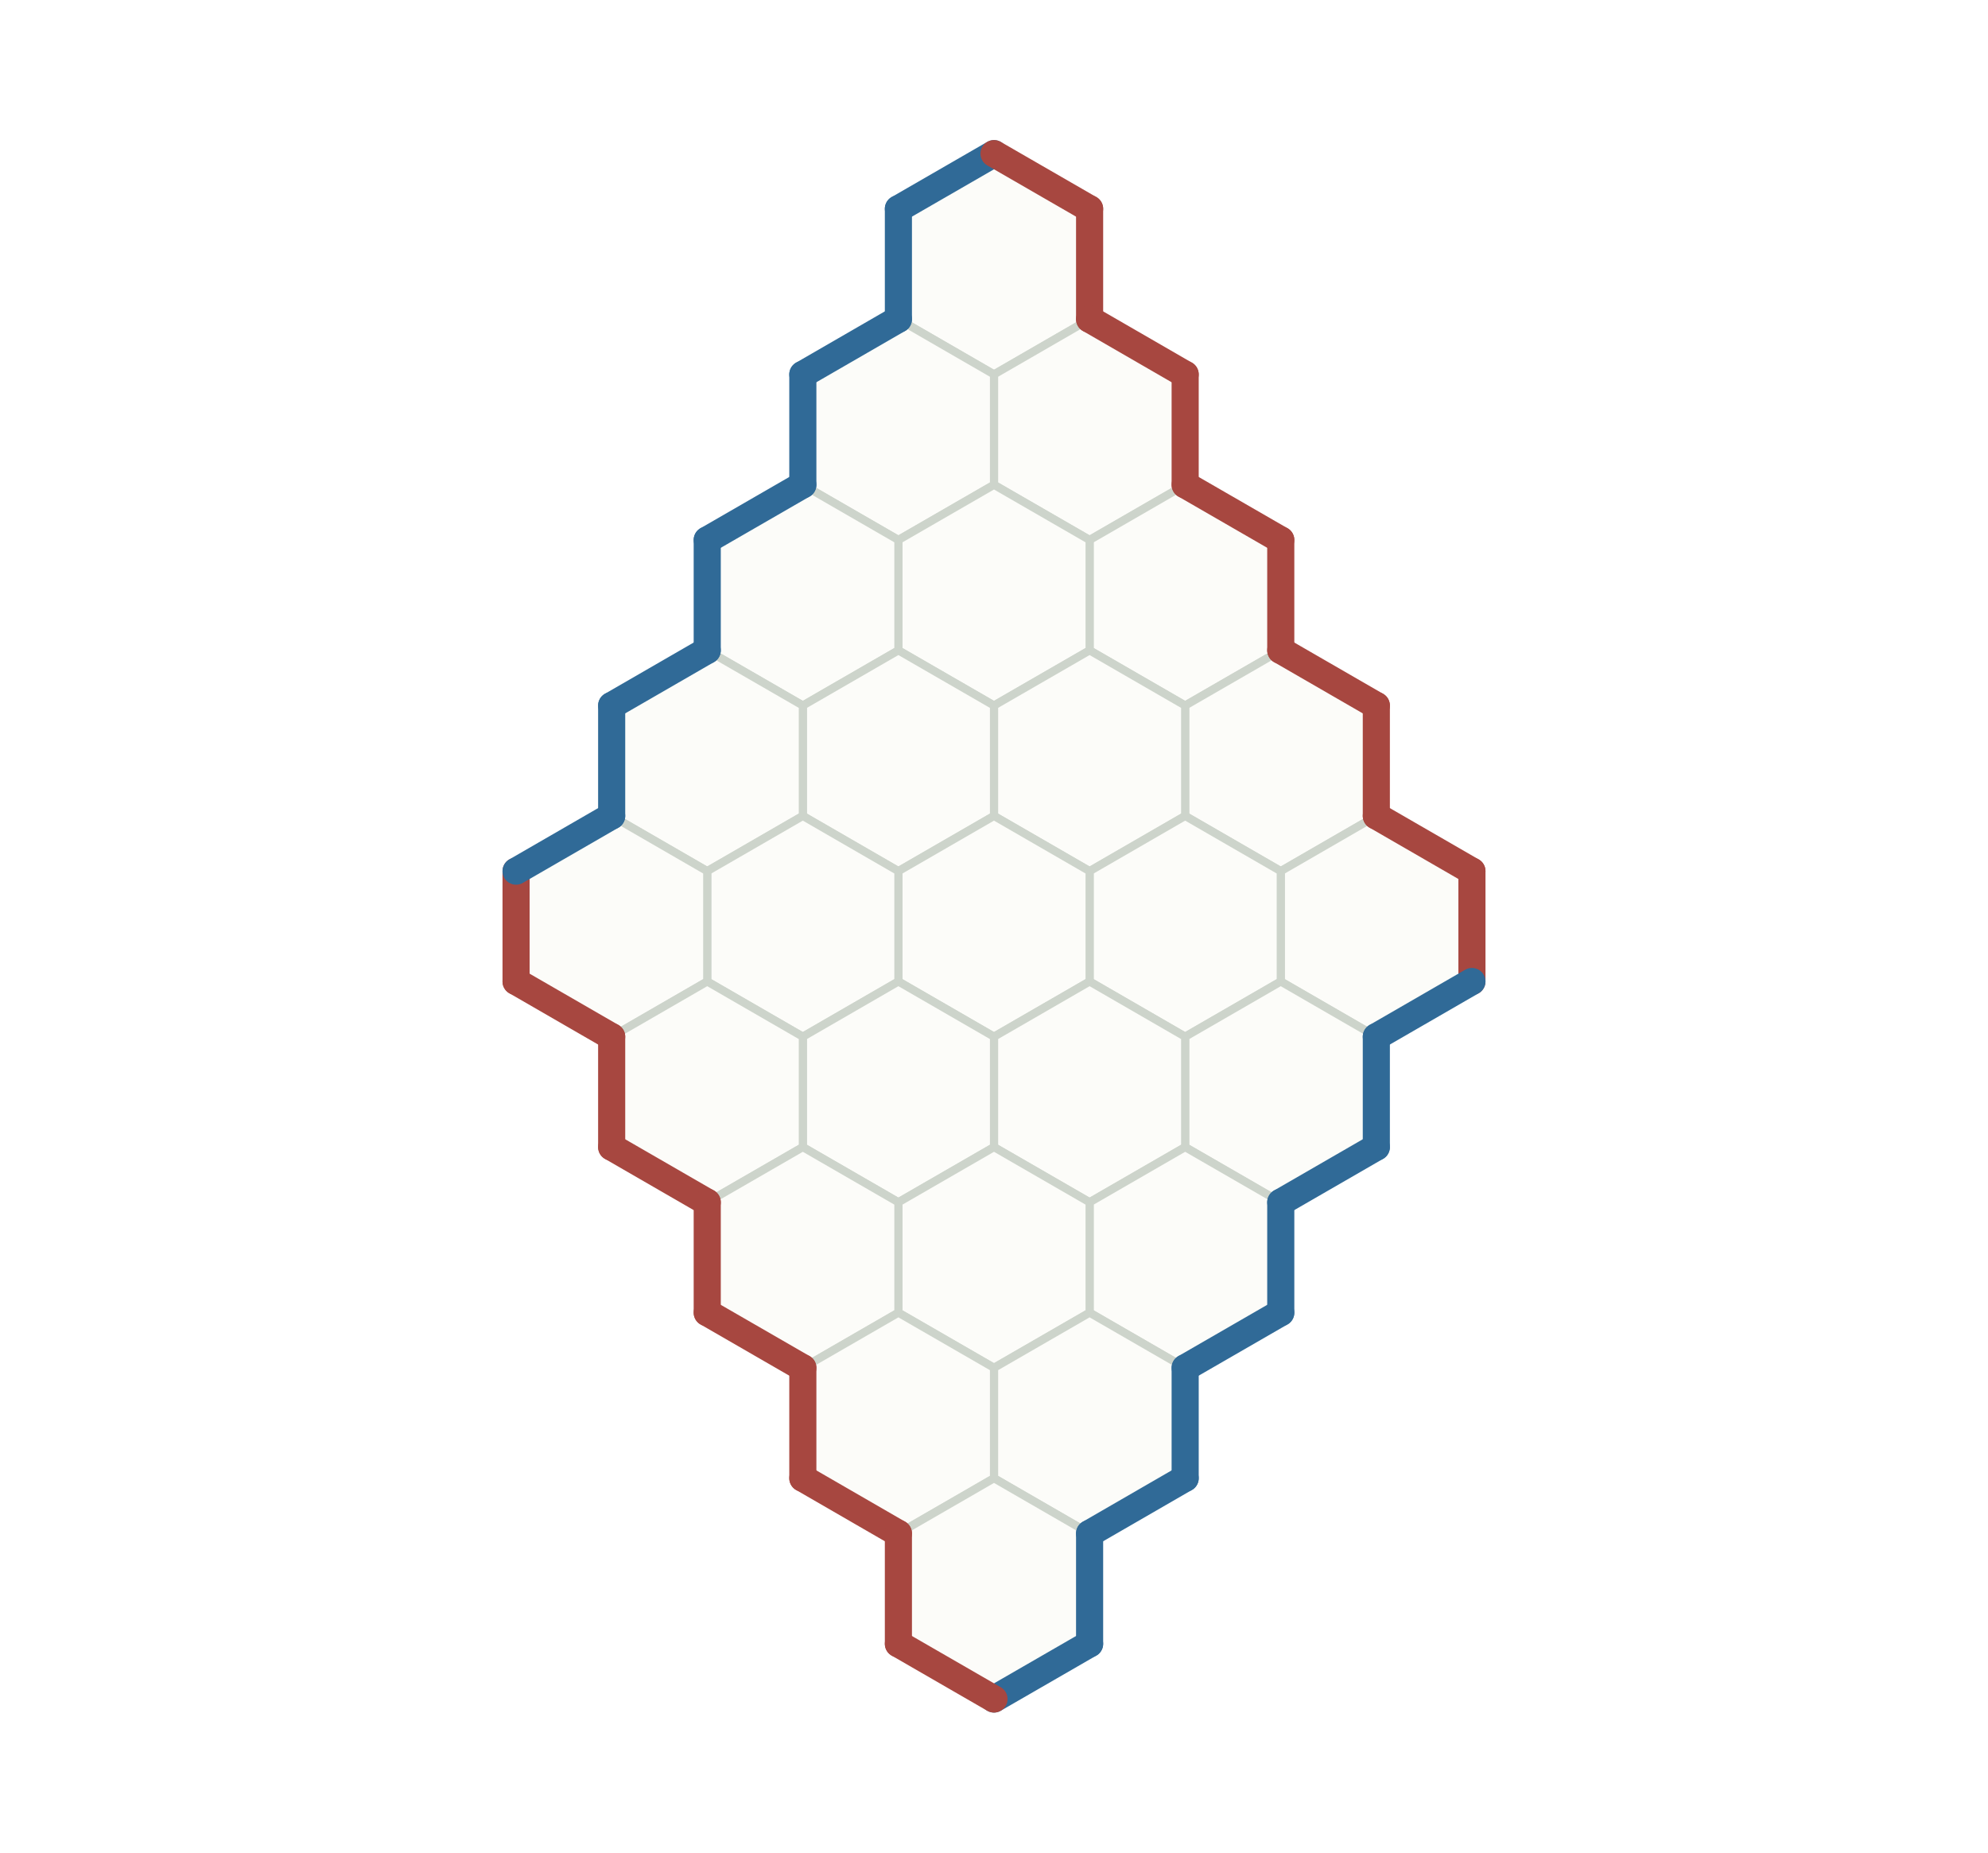
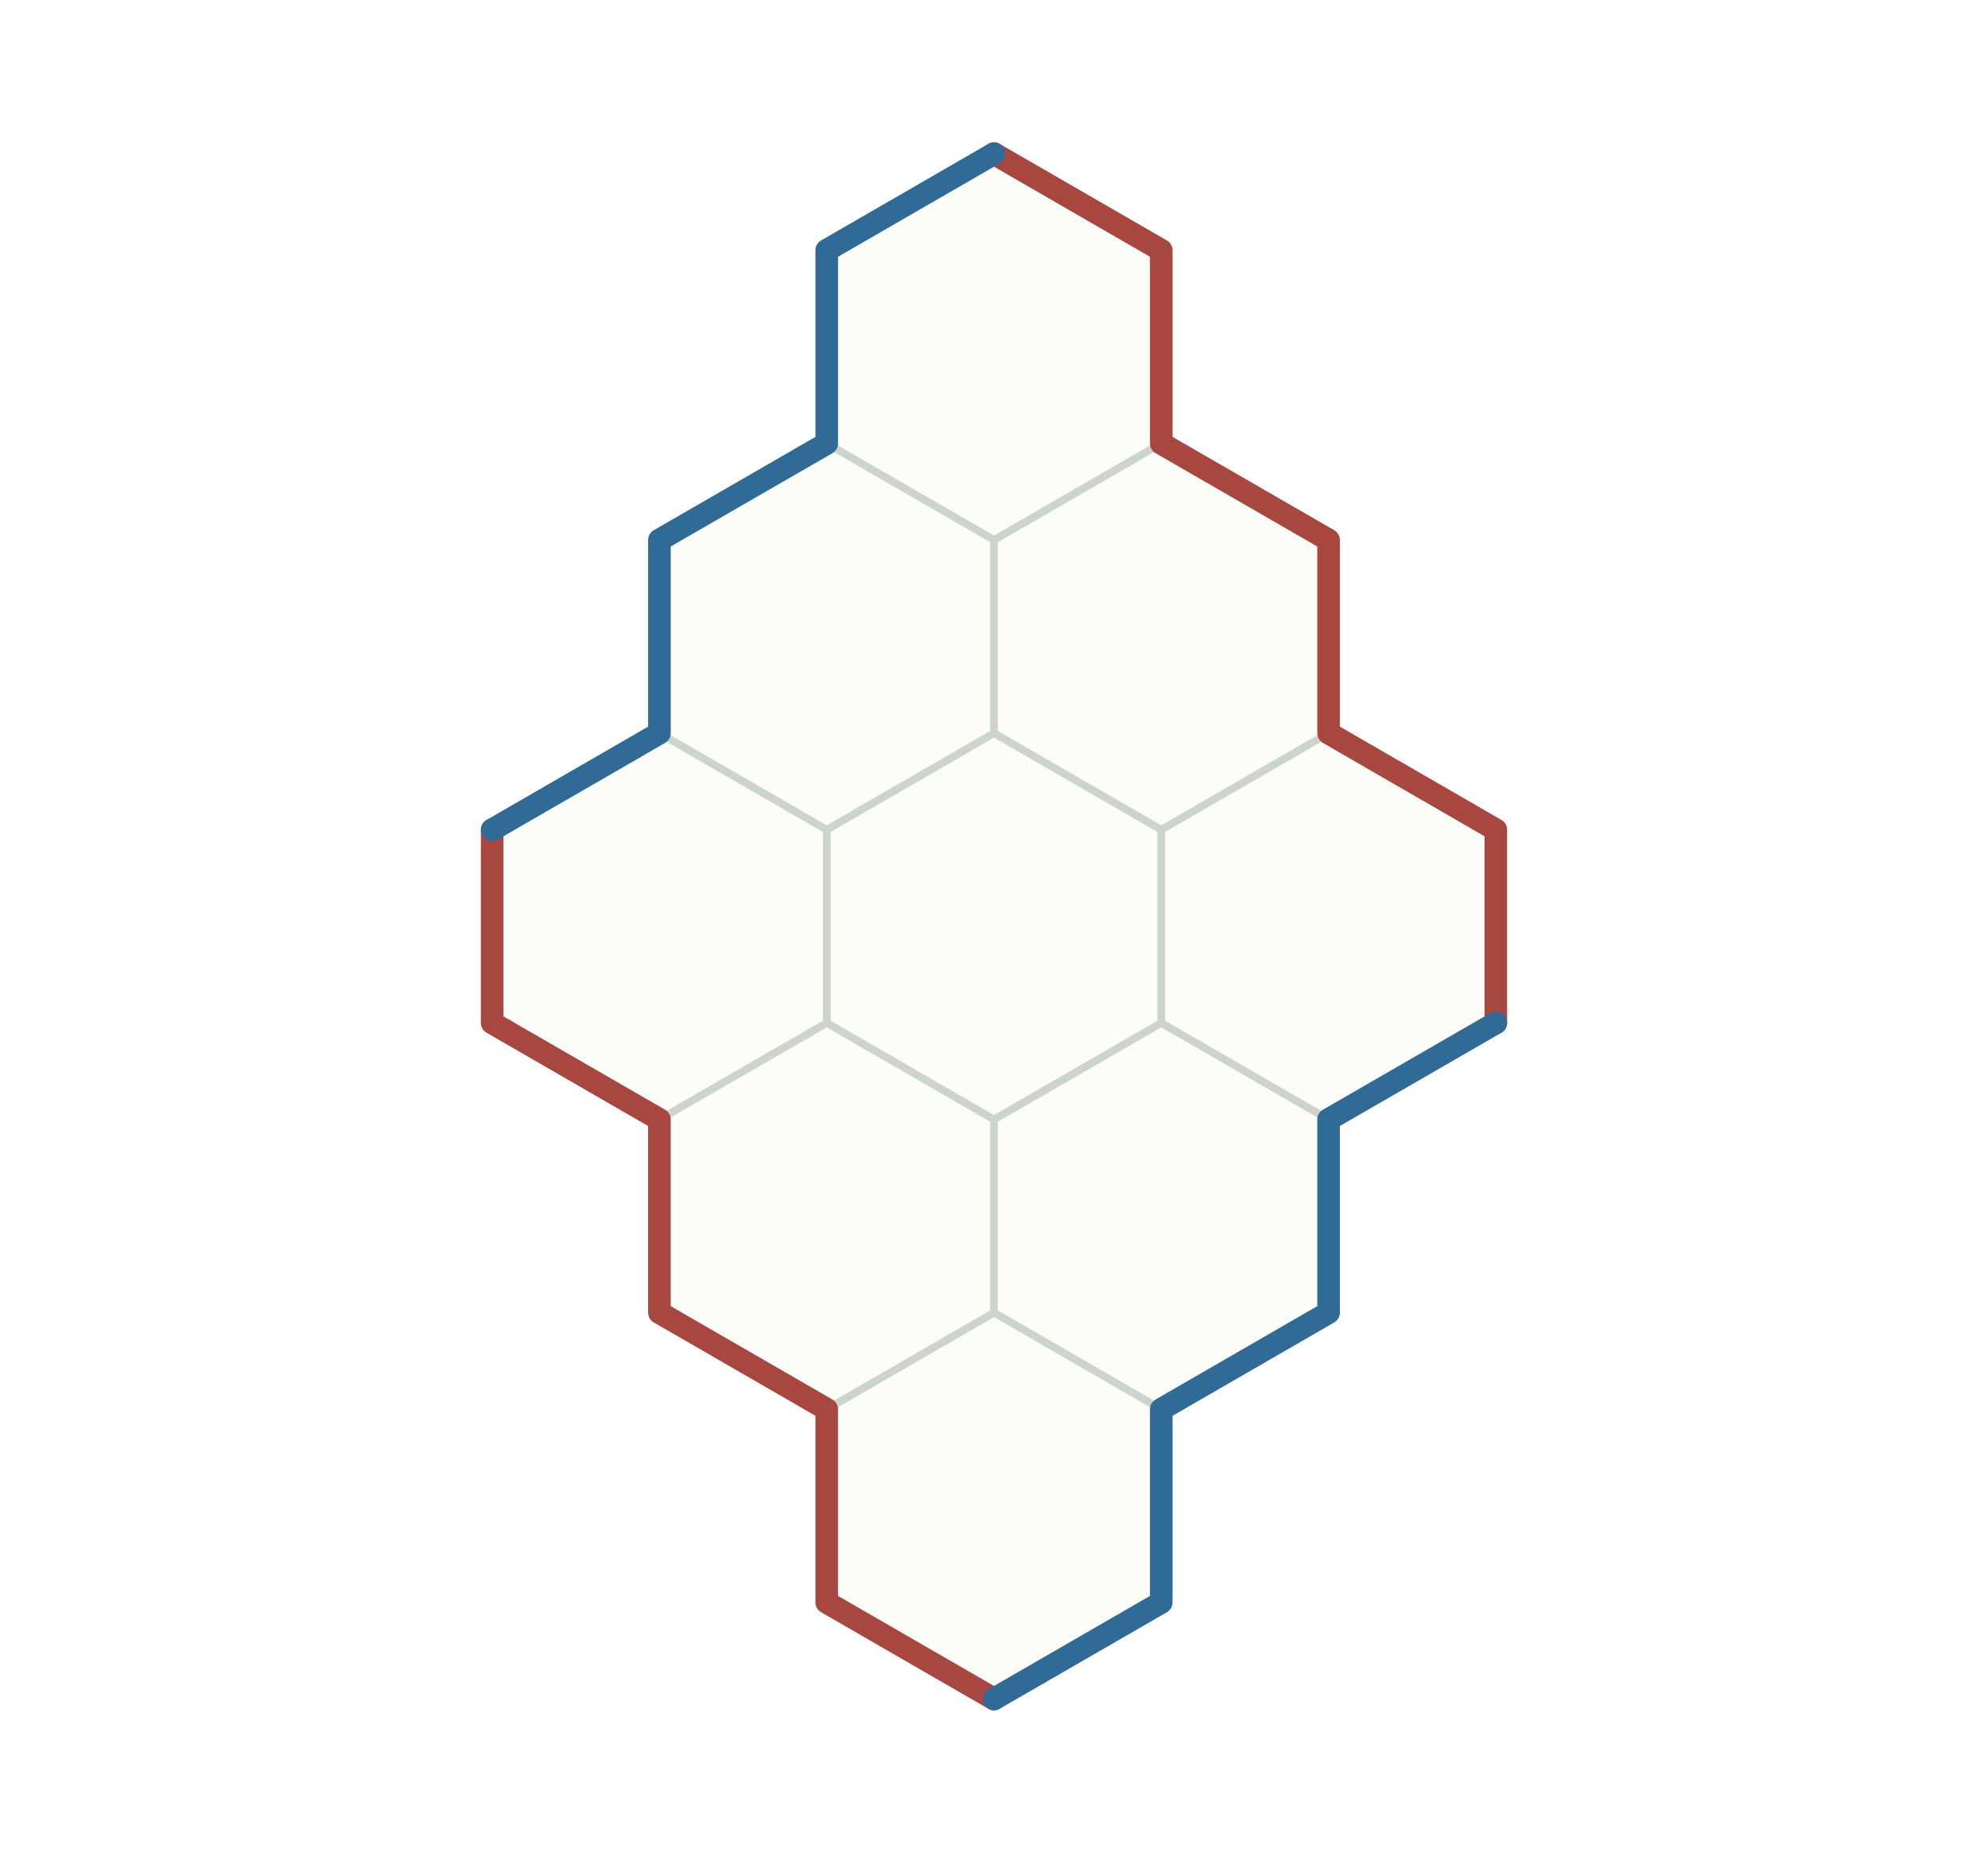
- <svg xmlns="http://www.w3.org/2000/svg" width="440" height="410" viewBox="0 0 440 410" role="img" aria-labelledby="title description">
-   <g fill="#fcfcf9" stroke="#cdd4cb" stroke-width="1.8">
-     <polygon points="241.16,46.21 241.16,70.64 220.00,82.86 198.84,70.64 198.84,46.21 220.00,34.00" />
-     <polygon points="262.31,82.86 262.31,107.29 241.16,119.50 220.00,107.29 220.00,82.86 241.16,70.64" />
-     <polygon points="283.47,119.50 283.47,143.93 262.31,156.14 241.16,143.93 241.16,119.50 262.31,107.29" />
-     <polygon points="304.62,156.14 304.62,180.57 283.47,192.79 262.31,180.57 262.31,156.14 283.47,143.93" />
-     <polygon points="325.78,192.79 325.78,217.21 304.62,229.43 283.47,217.21 283.47,192.79 304.62,180.57" />
-     <polygon points="220.00,82.86 220.00,107.29 198.84,119.50 177.69,107.29 177.69,82.86 198.84,70.64" />
-     <polygon points="241.16,119.50 241.16,143.93 220.00,156.14 198.84,143.93 198.84,119.50 220.00,107.29" />
-     <polygon points="262.31,156.14 262.31,180.57 241.16,192.79 220.00,180.57 220.00,156.14 241.16,143.93" />
-     <polygon points="283.47,192.79 283.47,217.21 262.31,229.43 241.16,217.21 241.16,192.79 262.31,180.57" />
-     <polygon points="304.62,229.43 304.62,253.86 283.47,266.07 262.31,253.86 262.31,229.43 283.47,217.21" />
-     <polygon points="198.84,119.50 198.84,143.93 177.69,156.14 156.53,143.93 156.53,119.50 177.69,107.29" />
-     <polygon points="220.00,156.14 220.00,180.57 198.84,192.79 177.69,180.57 177.69,156.14 198.84,143.93" />
-     <polygon points="241.16,192.79 241.16,217.21 220.00,229.43 198.84,217.21 198.84,192.79 220.00,180.57" />
-     <polygon points="262.31,229.43 262.31,253.86 241.16,266.07 220.00,253.86 220.00,229.43 241.16,217.21" />
-     <polygon points="283.47,266.07 283.47,290.50 262.31,302.71 241.16,290.50 241.16,266.07 262.31,253.86" />
-     <polygon points="177.69,156.14 177.69,180.57 156.53,192.79 135.38,180.57 135.38,156.14 156.53,143.93" />
-     <polygon points="198.84,192.79 198.84,217.21 177.69,229.43 156.53,217.21 156.53,192.79 177.69,180.57" />
-     <polygon points="220.00,229.43 220.00,253.86 198.84,266.07 177.69,253.86 177.69,229.43 198.84,217.21" />
-     <polygon points="241.16,266.07 241.16,290.50 220.00,302.71 198.84,290.50 198.84,266.07 220.00,253.86" />
-     <polygon points="262.31,302.71 262.31,327.14 241.16,339.36 220.00,327.14 220.00,302.71 241.16,290.50" />
-     <polygon points="156.53,192.79 156.53,217.21 135.38,229.43 114.22,217.21 114.22,192.79 135.38,180.57" />
-     <polygon points="177.69,229.43 177.69,253.86 156.53,266.07 135.38,253.86 135.38,229.43 156.53,217.21" />
-     <polygon points="198.84,266.07 198.84,290.50 177.69,302.71 156.53,290.50 156.53,266.07 177.69,253.86" />
-     <polygon points="220.00,302.71 220.00,327.14 198.84,339.36 177.69,327.14 177.69,302.71 198.84,290.50" />
-     <polygon points="241.16,339.36 241.16,363.79 220.00,376.00 198.84,363.79 198.84,339.36 220.00,327.14" />
+ <svg xmlns="http://www.w3.org/2000/svg" width="440" height="410" viewBox="0 0 440 410" role="img" aria-labelledby="hex-title hex-desc">
+   <g fill="#fcfcf9">
+     <polygon points="257.02,55.38 257.02,98.13 220.00,119.50 182.98,98.13 182.98,55.38 220.00,34.00" />
+     <polygon points="294.05,119.50 294.05,162.25 257.02,183.63 220.00,162.25 220.00,119.50 257.02,98.13" />
+     <polygon points="331.07,183.63 331.07,226.38 294.05,247.75 257.02,226.38 257.02,183.63 294.05,162.25" />
+     <polygon points="220.00,119.50 220.00,162.25 182.98,183.63 145.95,162.25 145.95,119.50 182.98,98.13" />
+     <polygon points="257.02,183.63 257.02,226.38 220.00,247.75 182.98,226.38 182.98,183.63 220.00,162.25" />
+     <polygon points="294.05,247.75 294.05,290.50 257.02,311.88 220.00,290.50 220.00,247.75 257.02,226.38" />
+     <polygon points="182.98,183.63 182.98,226.38 145.95,247.75 108.93,226.38 108.93,183.63 145.95,162.25" />
+     <polygon points="220.00,247.75 220.00,290.50 182.98,311.88 145.95,290.50 145.95,247.75 182.98,226.38" />
+     <polygon points="257.02,311.88 257.02,354.63 220.00,376.00 182.98,354.63 182.98,311.88 220.00,290.50" />
  </g>
-   <g fill="none" stroke-width="6" stroke-linecap="round">
-     <path d="M241.16,46.21L241.16,70.64" stroke="#a74740" />
-     <path d="M198.84,70.64L198.84,46.21" stroke="#306a97" />
-     <path d="M198.84,46.21L220.00,34.00" stroke="#306a97" />
-     <path d="M220.00,34.00L241.16,46.21" stroke="#a74740" />
-     <path d="M262.31,82.86L262.31,107.29" stroke="#a74740" />
-     <path d="M241.16,70.64L262.31,82.86" stroke="#a74740" />
-     <path d="M283.47,119.50L283.47,143.93" stroke="#a74740" />
-     <path d="M262.31,107.29L283.47,119.50" stroke="#a74740" />
-     <path d="M304.62,156.14L304.62,180.57" stroke="#a74740" />
-     <path d="M283.47,143.93L304.62,156.14" stroke="#a74740" />
-     <path d="M325.78,192.79L325.78,217.21" stroke="#a74740" />
-     <path d="M325.78,217.21L304.62,229.43" stroke="#306a97" />
-     <path d="M304.62,180.57L325.78,192.79" stroke="#a74740" />
-     <path d="M177.69,107.29L177.69,82.86" stroke="#306a97" />
-     <path d="M177.69,82.86L198.84,70.64" stroke="#306a97" />
-     <path d="M304.62,229.43L304.62,253.86" stroke="#306a97" />
-     <path d="M304.62,253.86L283.47,266.07" stroke="#306a97" />
-     <path d="M156.53,143.93L156.53,119.50" stroke="#306a97" />
-     <path d="M156.53,119.50L177.69,107.29" stroke="#306a97" />
-     <path d="M283.47,266.07L283.47,290.50" stroke="#306a97" />
-     <path d="M283.47,290.50L262.31,302.71" stroke="#306a97" />
-     <path d="M135.38,180.57L135.38,156.14" stroke="#306a97" />
-     <path d="M135.38,156.14L156.53,143.93" stroke="#306a97" />
-     <path d="M262.31,302.71L262.31,327.14" stroke="#306a97" />
-     <path d="M262.31,327.14L241.16,339.36" stroke="#306a97" />
-     <path d="M135.38,229.43L114.22,217.21" stroke="#a74740" />
-     <path d="M114.22,217.21L114.22,192.79" stroke="#a74740" />
-     <path d="M114.22,192.79L135.38,180.57" stroke="#306a97" />
-     <path d="M156.53,266.07L135.38,253.86" stroke="#a74740" />
-     <path d="M135.38,253.86L135.38,229.43" stroke="#a74740" />
-     <path d="M177.69,302.71L156.53,290.50" stroke="#a74740" />
-     <path d="M156.53,290.50L156.53,266.07" stroke="#a74740" />
-     <path d="M198.84,339.36L177.69,327.14" stroke="#a74740" />
-     <path d="M177.69,327.14L177.69,302.71" stroke="#a74740" />
-     <path d="M241.16,339.36L241.16,363.79" stroke="#306a97" />
-     <path d="M241.16,363.79L220.00,376.00" stroke="#306a97" />
-     <path d="M220.00,376.00L198.84,363.79" stroke="#a74740" />
-     <path d="M198.84,363.79L198.84,339.36" stroke="#a74740" />
+   <path d="M257.02,98.13L220.00,119.50M220.00,119.50L182.98,98.13M294.05,162.25L257.02,183.63M257.02,183.63L220.00,162.25M220.00,162.25L220.00,119.50M294.05,247.75L257.02,226.38M257.02,226.38L257.02,183.63M220.00,162.25L182.98,183.63M182.98,183.63L145.95,162.25M257.02,226.38L220.00,247.75M220.00,247.75L182.98,226.38M182.98,226.38L182.98,183.63M257.02,311.88L220.00,290.50M220.00,290.50L220.00,247.75M182.98,226.38L145.95,247.75M220.00,290.50L182.98,311.88" fill="none" stroke="#cdd4cb" stroke-width="1.7" />
+   <g fill="none" stroke-width="5" stroke-linecap="round" stroke-linejoin="round">
+     <path d="M220.00,34.00L257.02,55.38L257.02,98.13L294.05,119.50L294.05,162.25L331.07,183.63L331.07,226.38" stroke="#a74740" />
+     <path d="M108.93,183.63L108.93,226.38L145.95,247.75L145.95,290.50L182.98,311.88L182.98,354.63L220.00,376.00" stroke="#a74740" />
+     <path d="M220.00,34.00L182.98,55.38L182.98,98.13L145.95,119.50L145.95,162.25L108.93,183.63" stroke="#306a97" />
+     <path d="M331.07,226.38L294.05,247.75L294.05,290.50L257.02,311.88L257.02,354.63L220.00,376.00" stroke="#306a97" />
  </g>
</svg>
